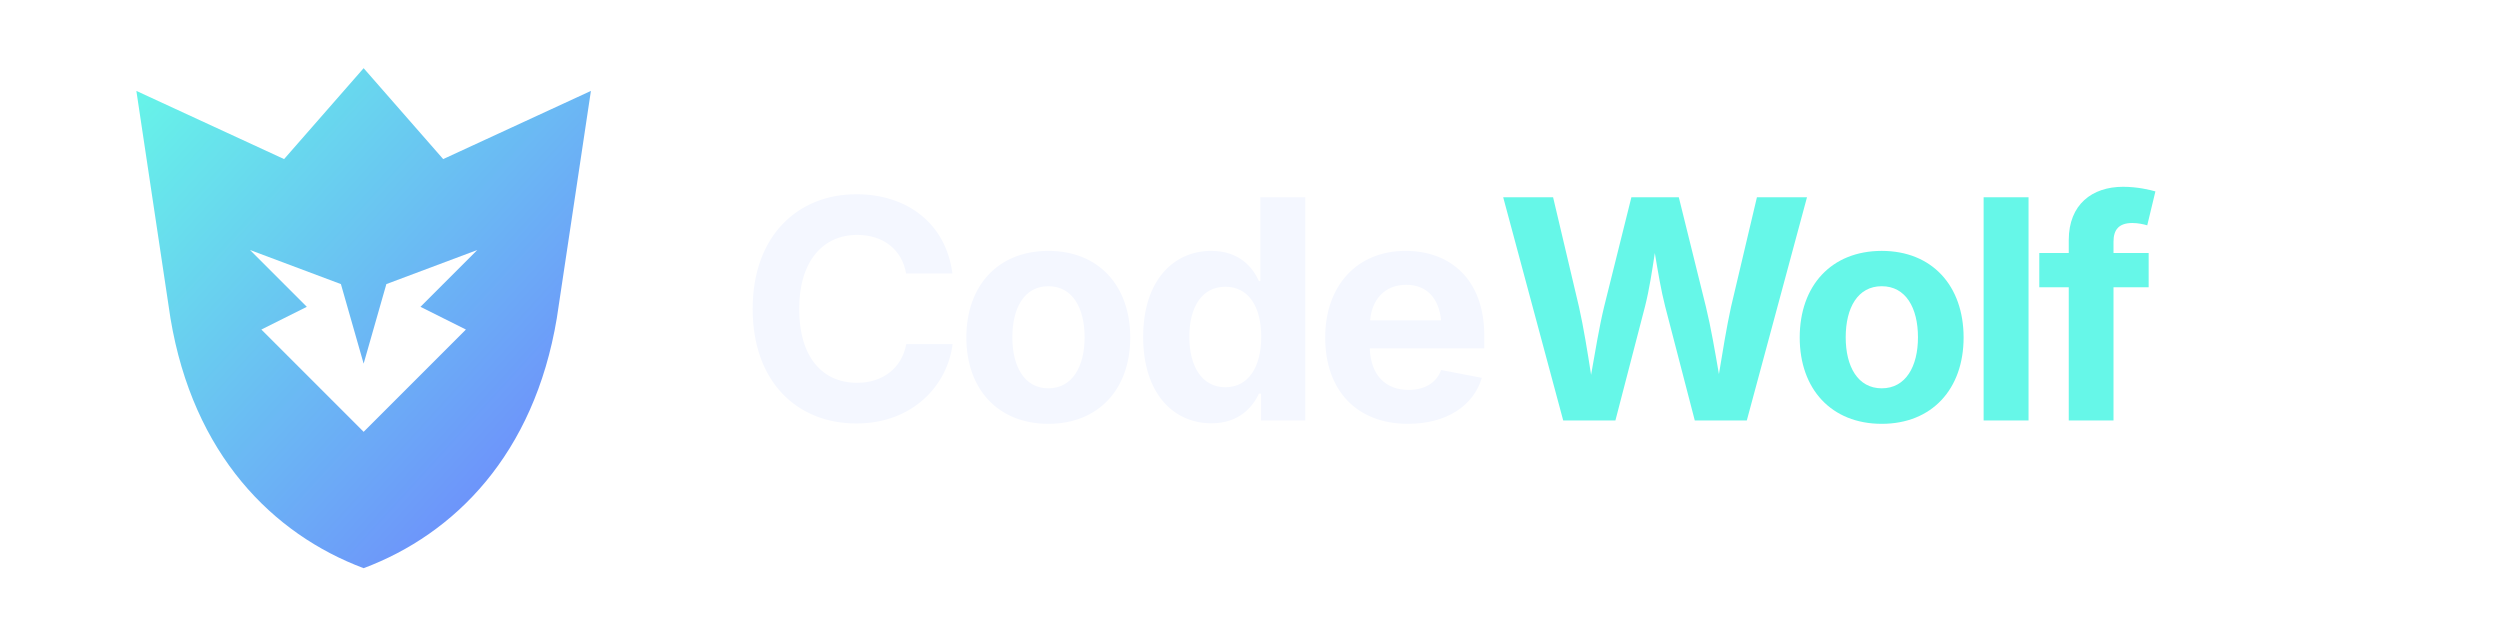
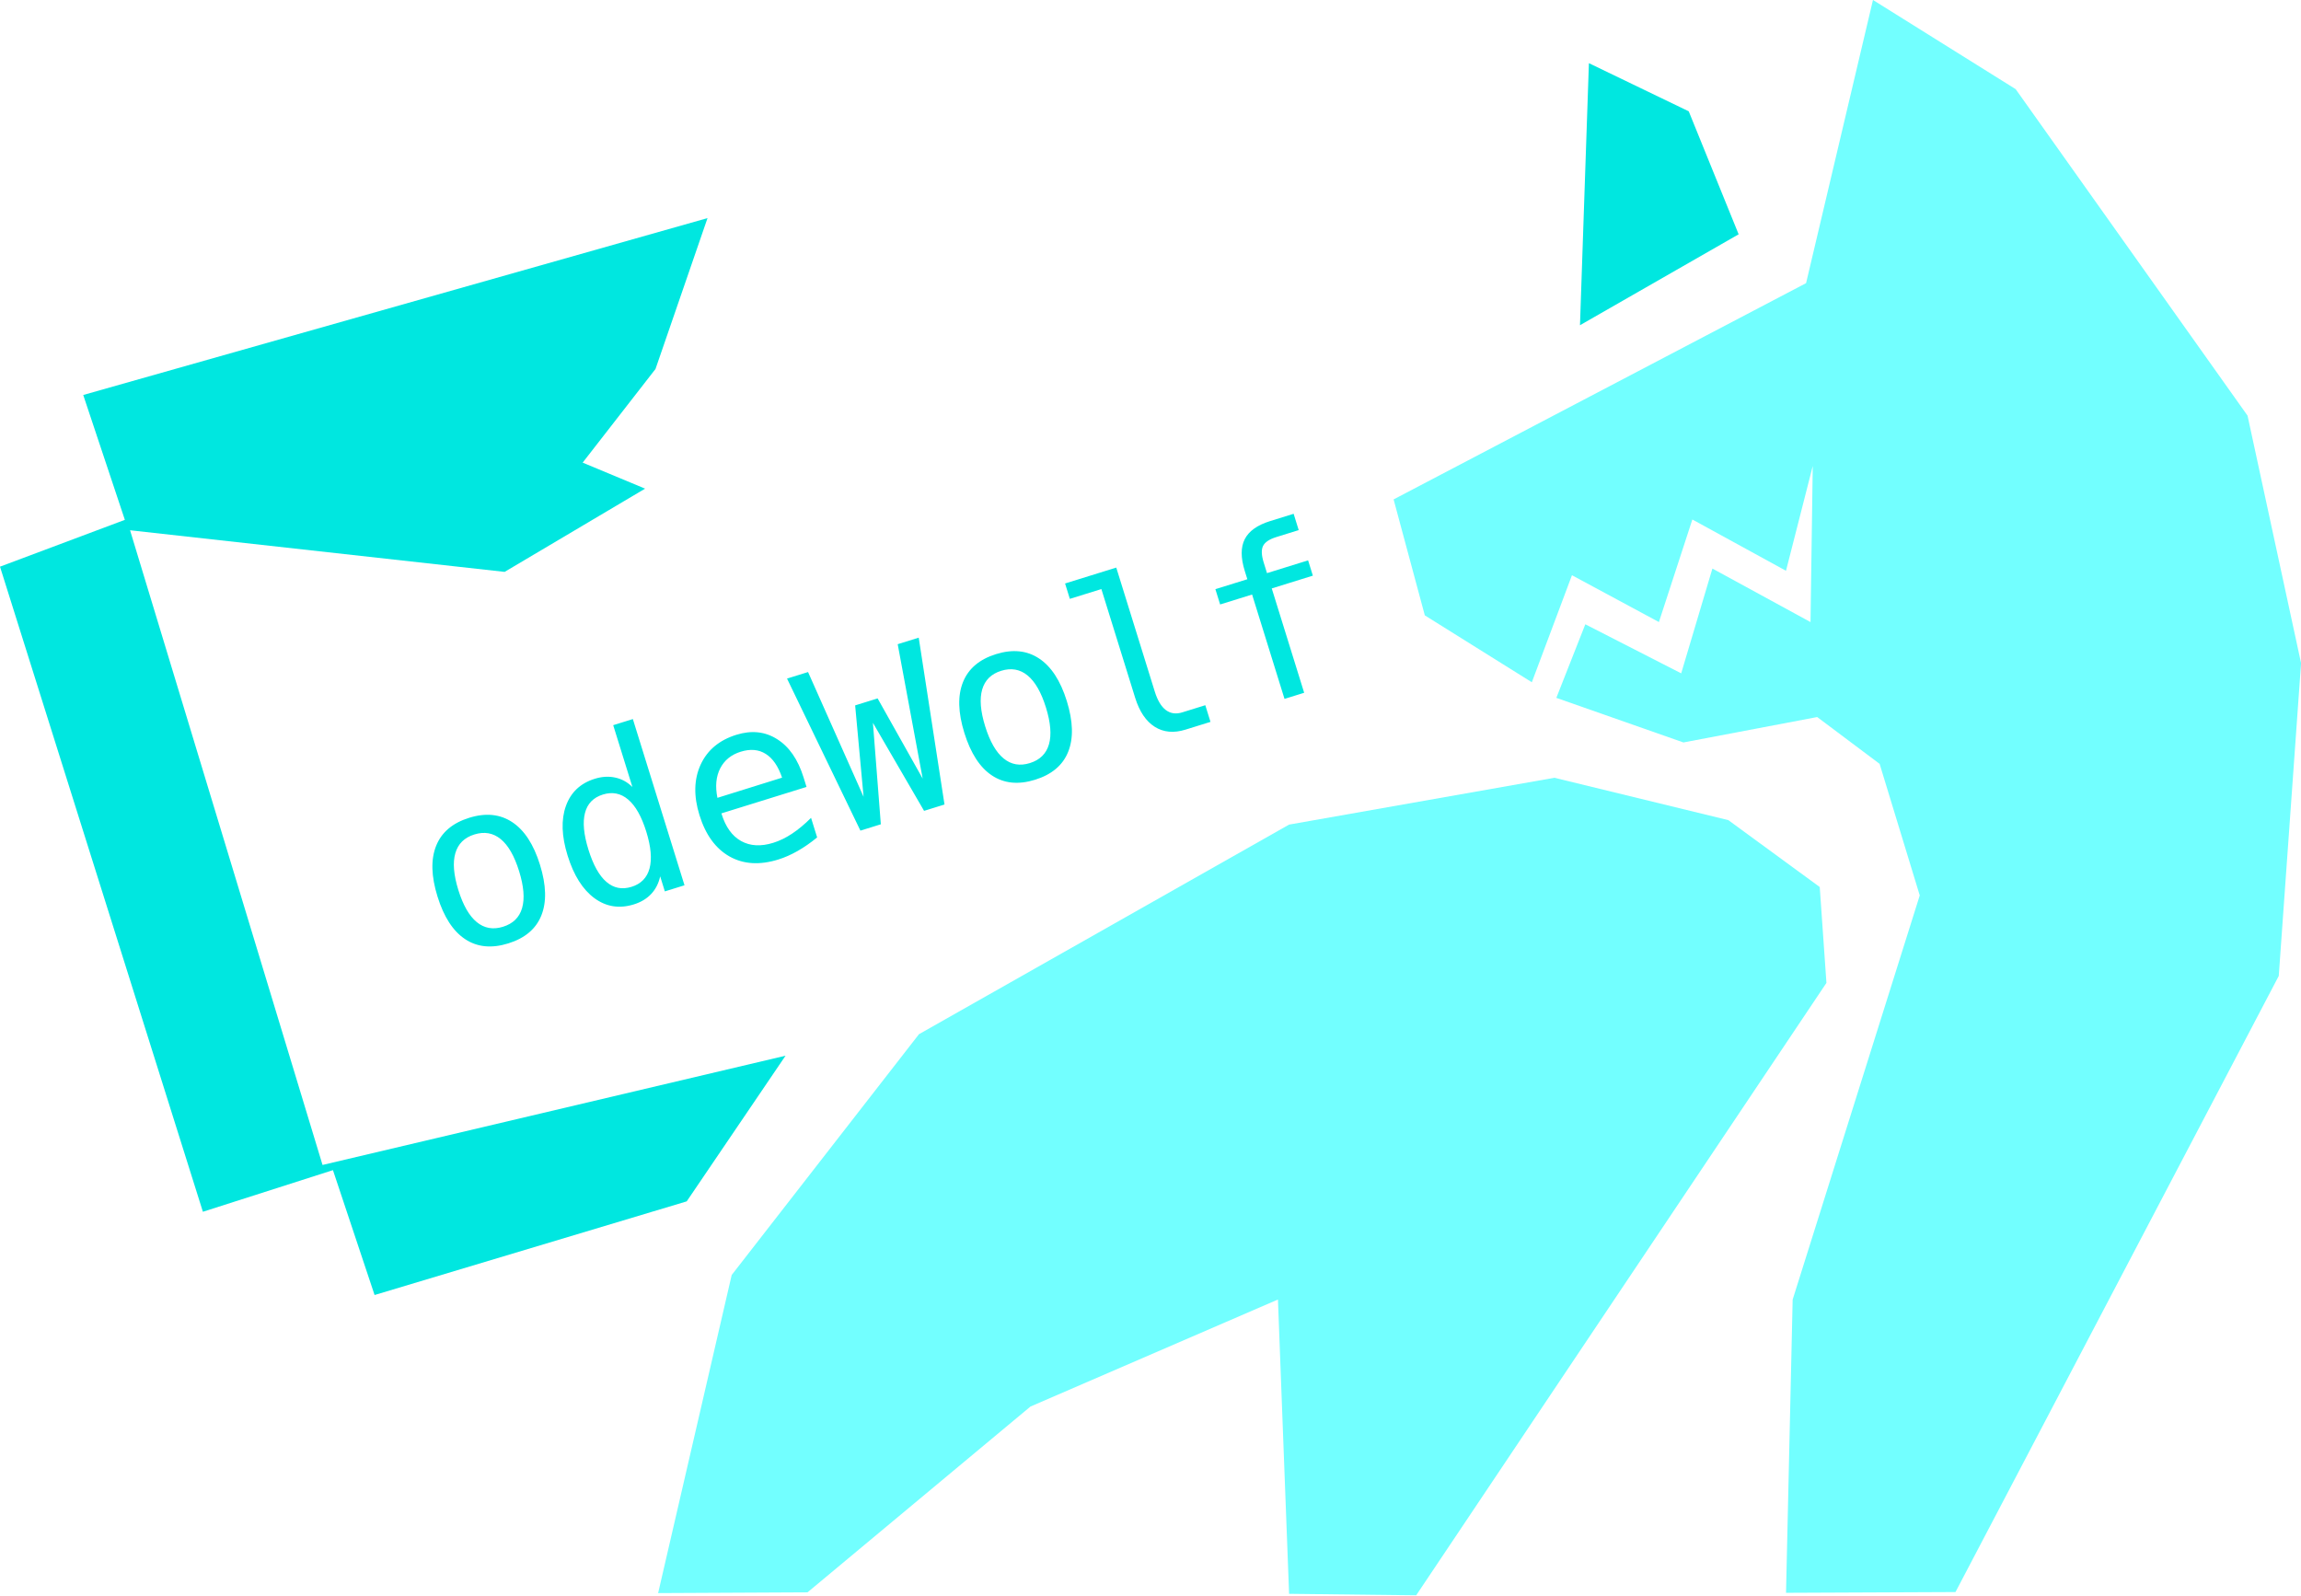
- <svg xmlns="http://www.w3.org/2000/svg" viewBox="0 0 220 56" role="img" aria-labelledby="title">
-   <defs>
-     <linearGradient id="g" x1="0" y1="0" x2="1" y2="1">
-       <stop stop-color="#66f7e8" />
-       <stop offset="1" stop-color="#6f7cff" />
-     </linearGradient>
-   </defs>
-   <path fill="url(#g)" d="M12 8 25 14l7-8 7 8 13-6-3 20c-2 12-9 19-17 22-8-3-15-10-17-22L12 8Zm10 14 5 5-4 2 9 9 9-9-4-2 5-5-8 3-2 7-2-7-8-3Z" />
-   <text x="65" y="37" fill="#f4f7ff" font-family="Inter,system-ui,sans-serif" font-size="27" font-weight="750" letter-spacing="-1">Code<tspan fill="#66f7e8">Wolf</tspan>
-   </text>
+ <svg xmlns="http://www.w3.org/2000/svg" version="1.1" width="147.432" height="102.215" viewBox="0 0 147.432 102.215">
+   <g transform="translate(-246.2839,-128.8926)" fill-rule="nonzero" stroke="none">
+     <path d="M348.09,132.94l6.396,3.084l3.198,7.881l-10.166,5.825z" fill="#00e7e0" />
+     <path d="M361.145,212.16l8.143,-25.896l-2.571,-8.429l-4,-3l-8.571,1.628l-8.143,-2.857l1.857,-4.714l6.143,3.143l2,-6.714l6.286,3.429l.143,-10l-1.714,6.714l-6,-3.286l-2.143,6.571l-5.571,-3l-2.571,6.857l-6.857,-4.286l-2,-7.429l26.429,-13.857l4.286,-18.143l9.143,5.714l14.857,20.919l3.429,15.857l-1.429,20.042l-20.714,39.476l-10.857,.048z" fill="#72ffff" />
+     <path d="M328.166,212.155l-15.857,6.857l-14.286,11.905l-9.571,.048l4.714,-20.381l12,-15.429l23.714,-13.429l17,-3l11.143,2.714l5.857,4.286l.429,6.143l-26.286,39.238l-8.143,-.095z" fill="#72ffff" />
+     <text transform="translate(274.5682 190.4524) rotate(-17.25799) scale(.36695)" font-size="40" fill="#00e7e0" font-family="monospace">odeWolf</text>
+     <path d="M296.617,196.533l-6.333,9.333l-20,6l-2.667,-8l-8.333,2.667l-13,-41.333l8,-3l-2.667,-8l40,-11.333l-3.333,9.667l-4.667,6l4,1.667l-9,5.333l-24,-2.667l12.333,40.667z" fill="#00e7e0" />
+   </g>
</svg>
